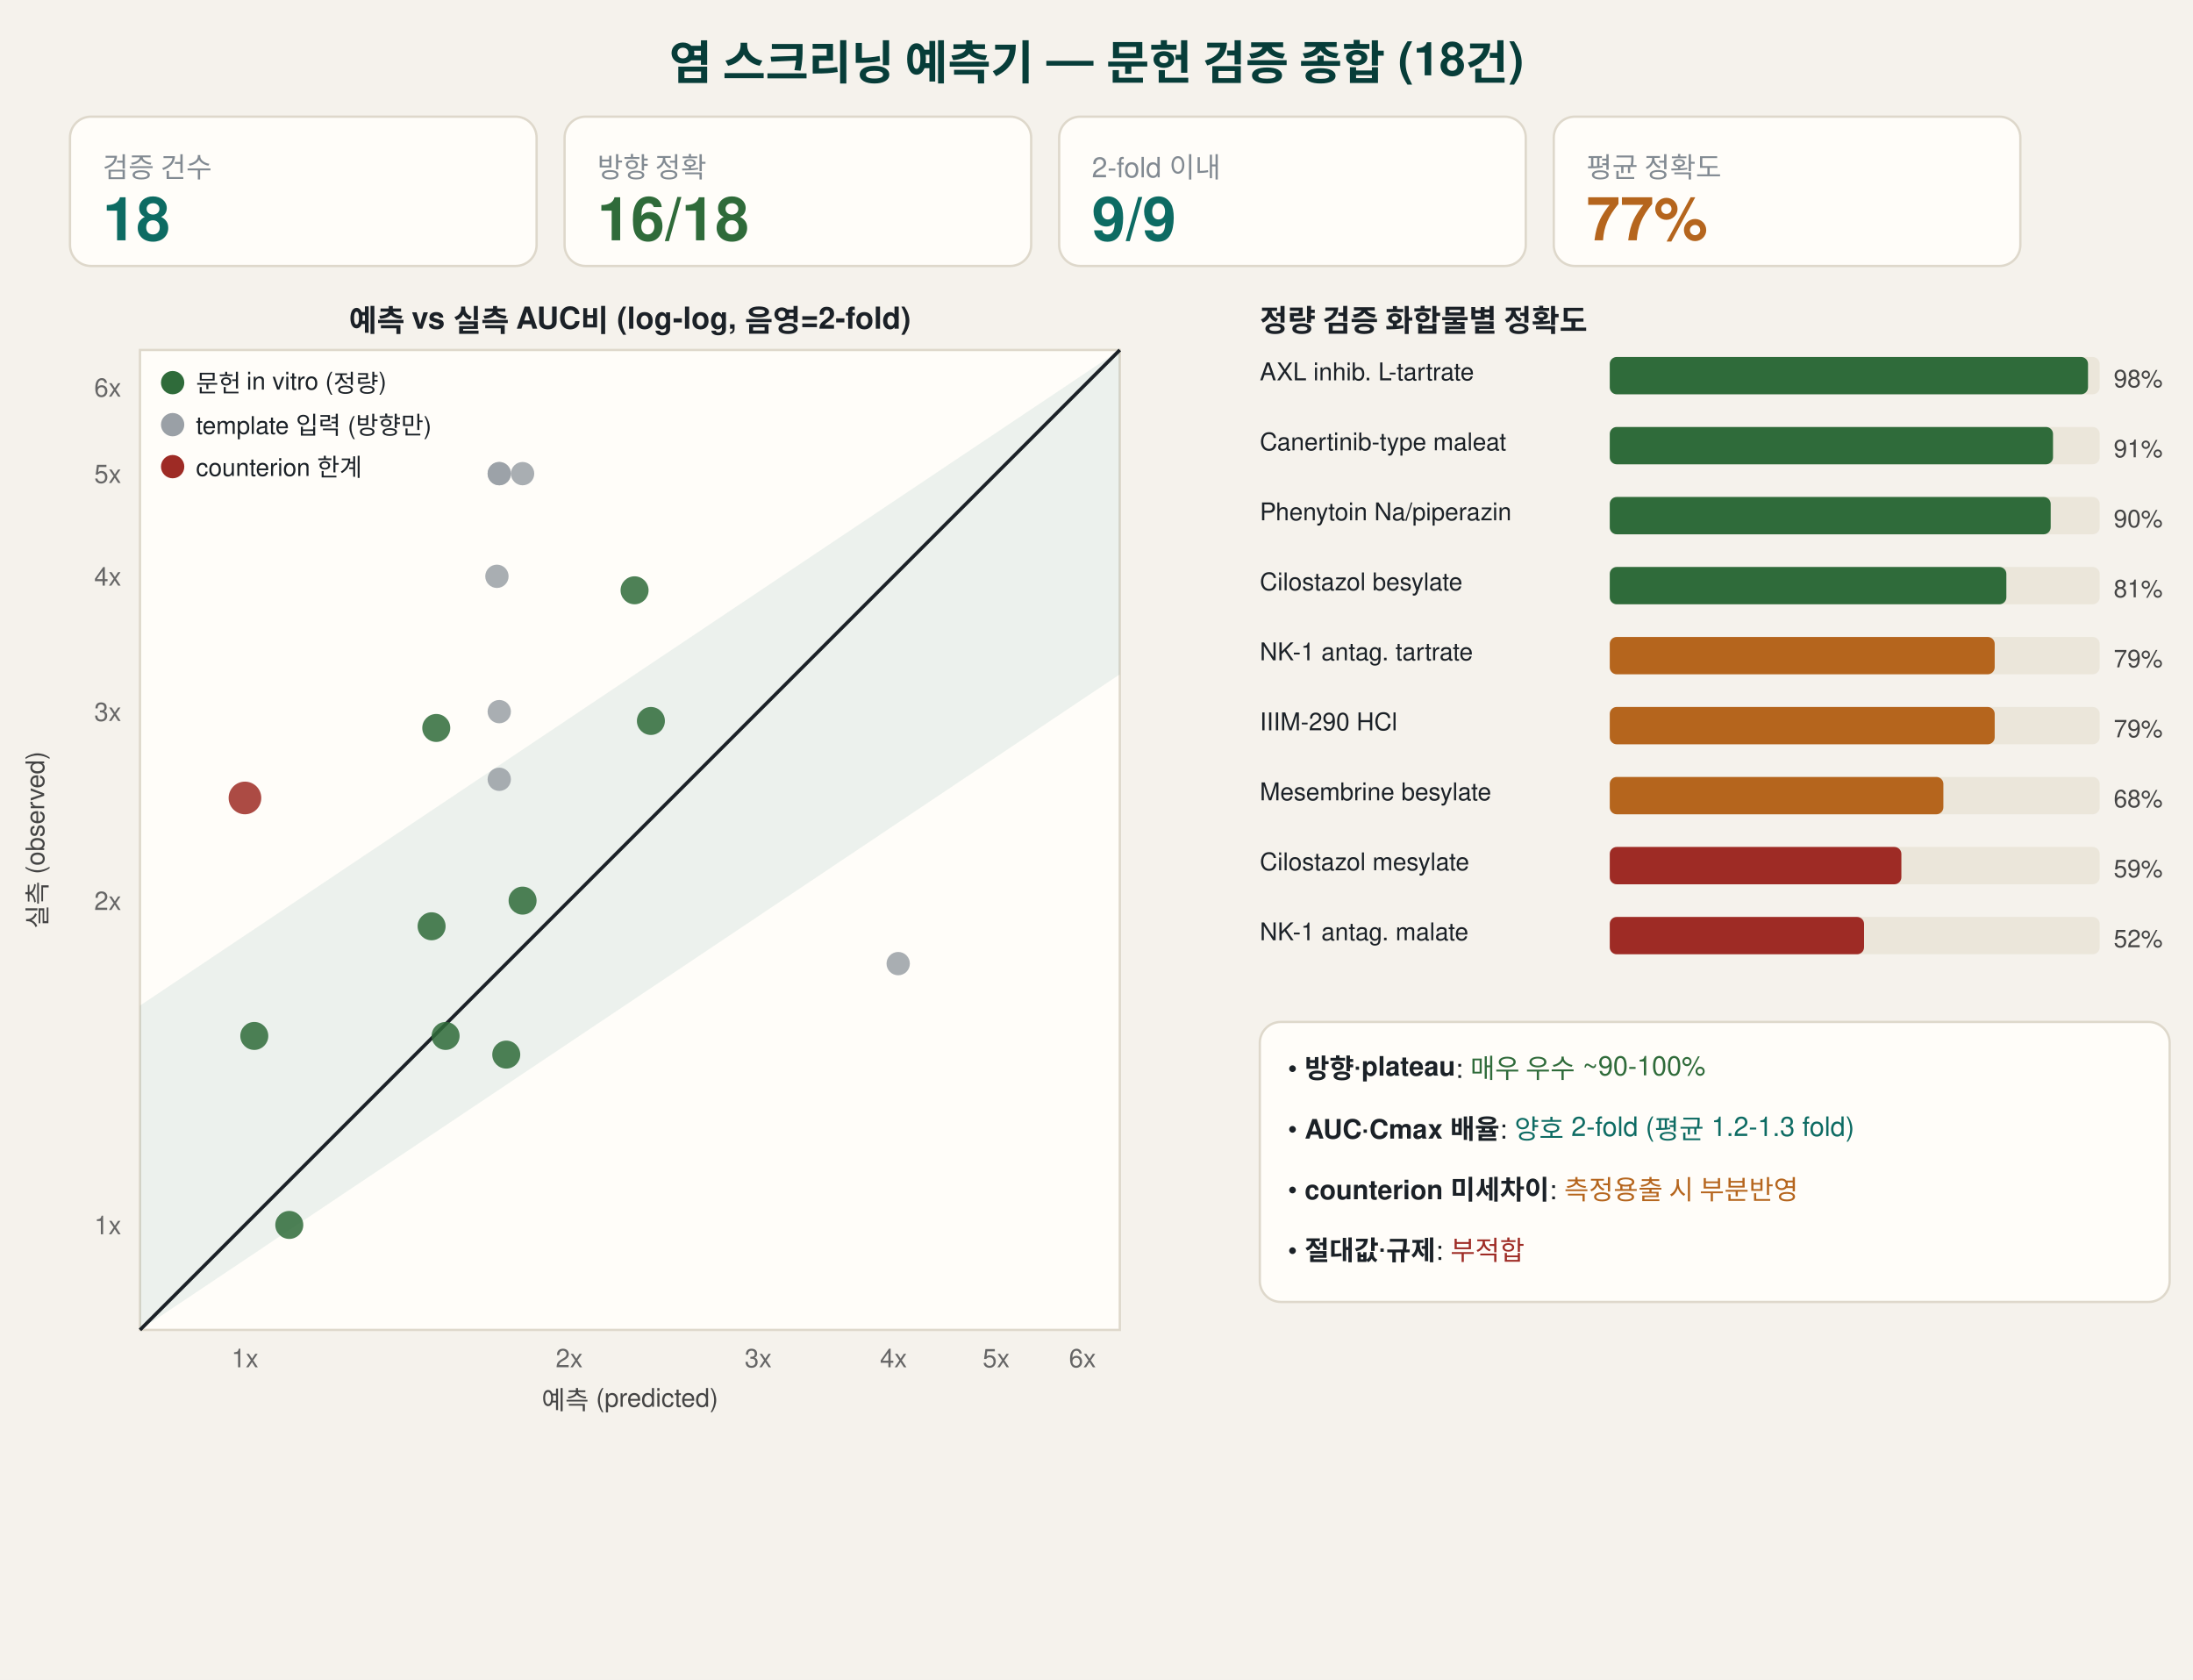
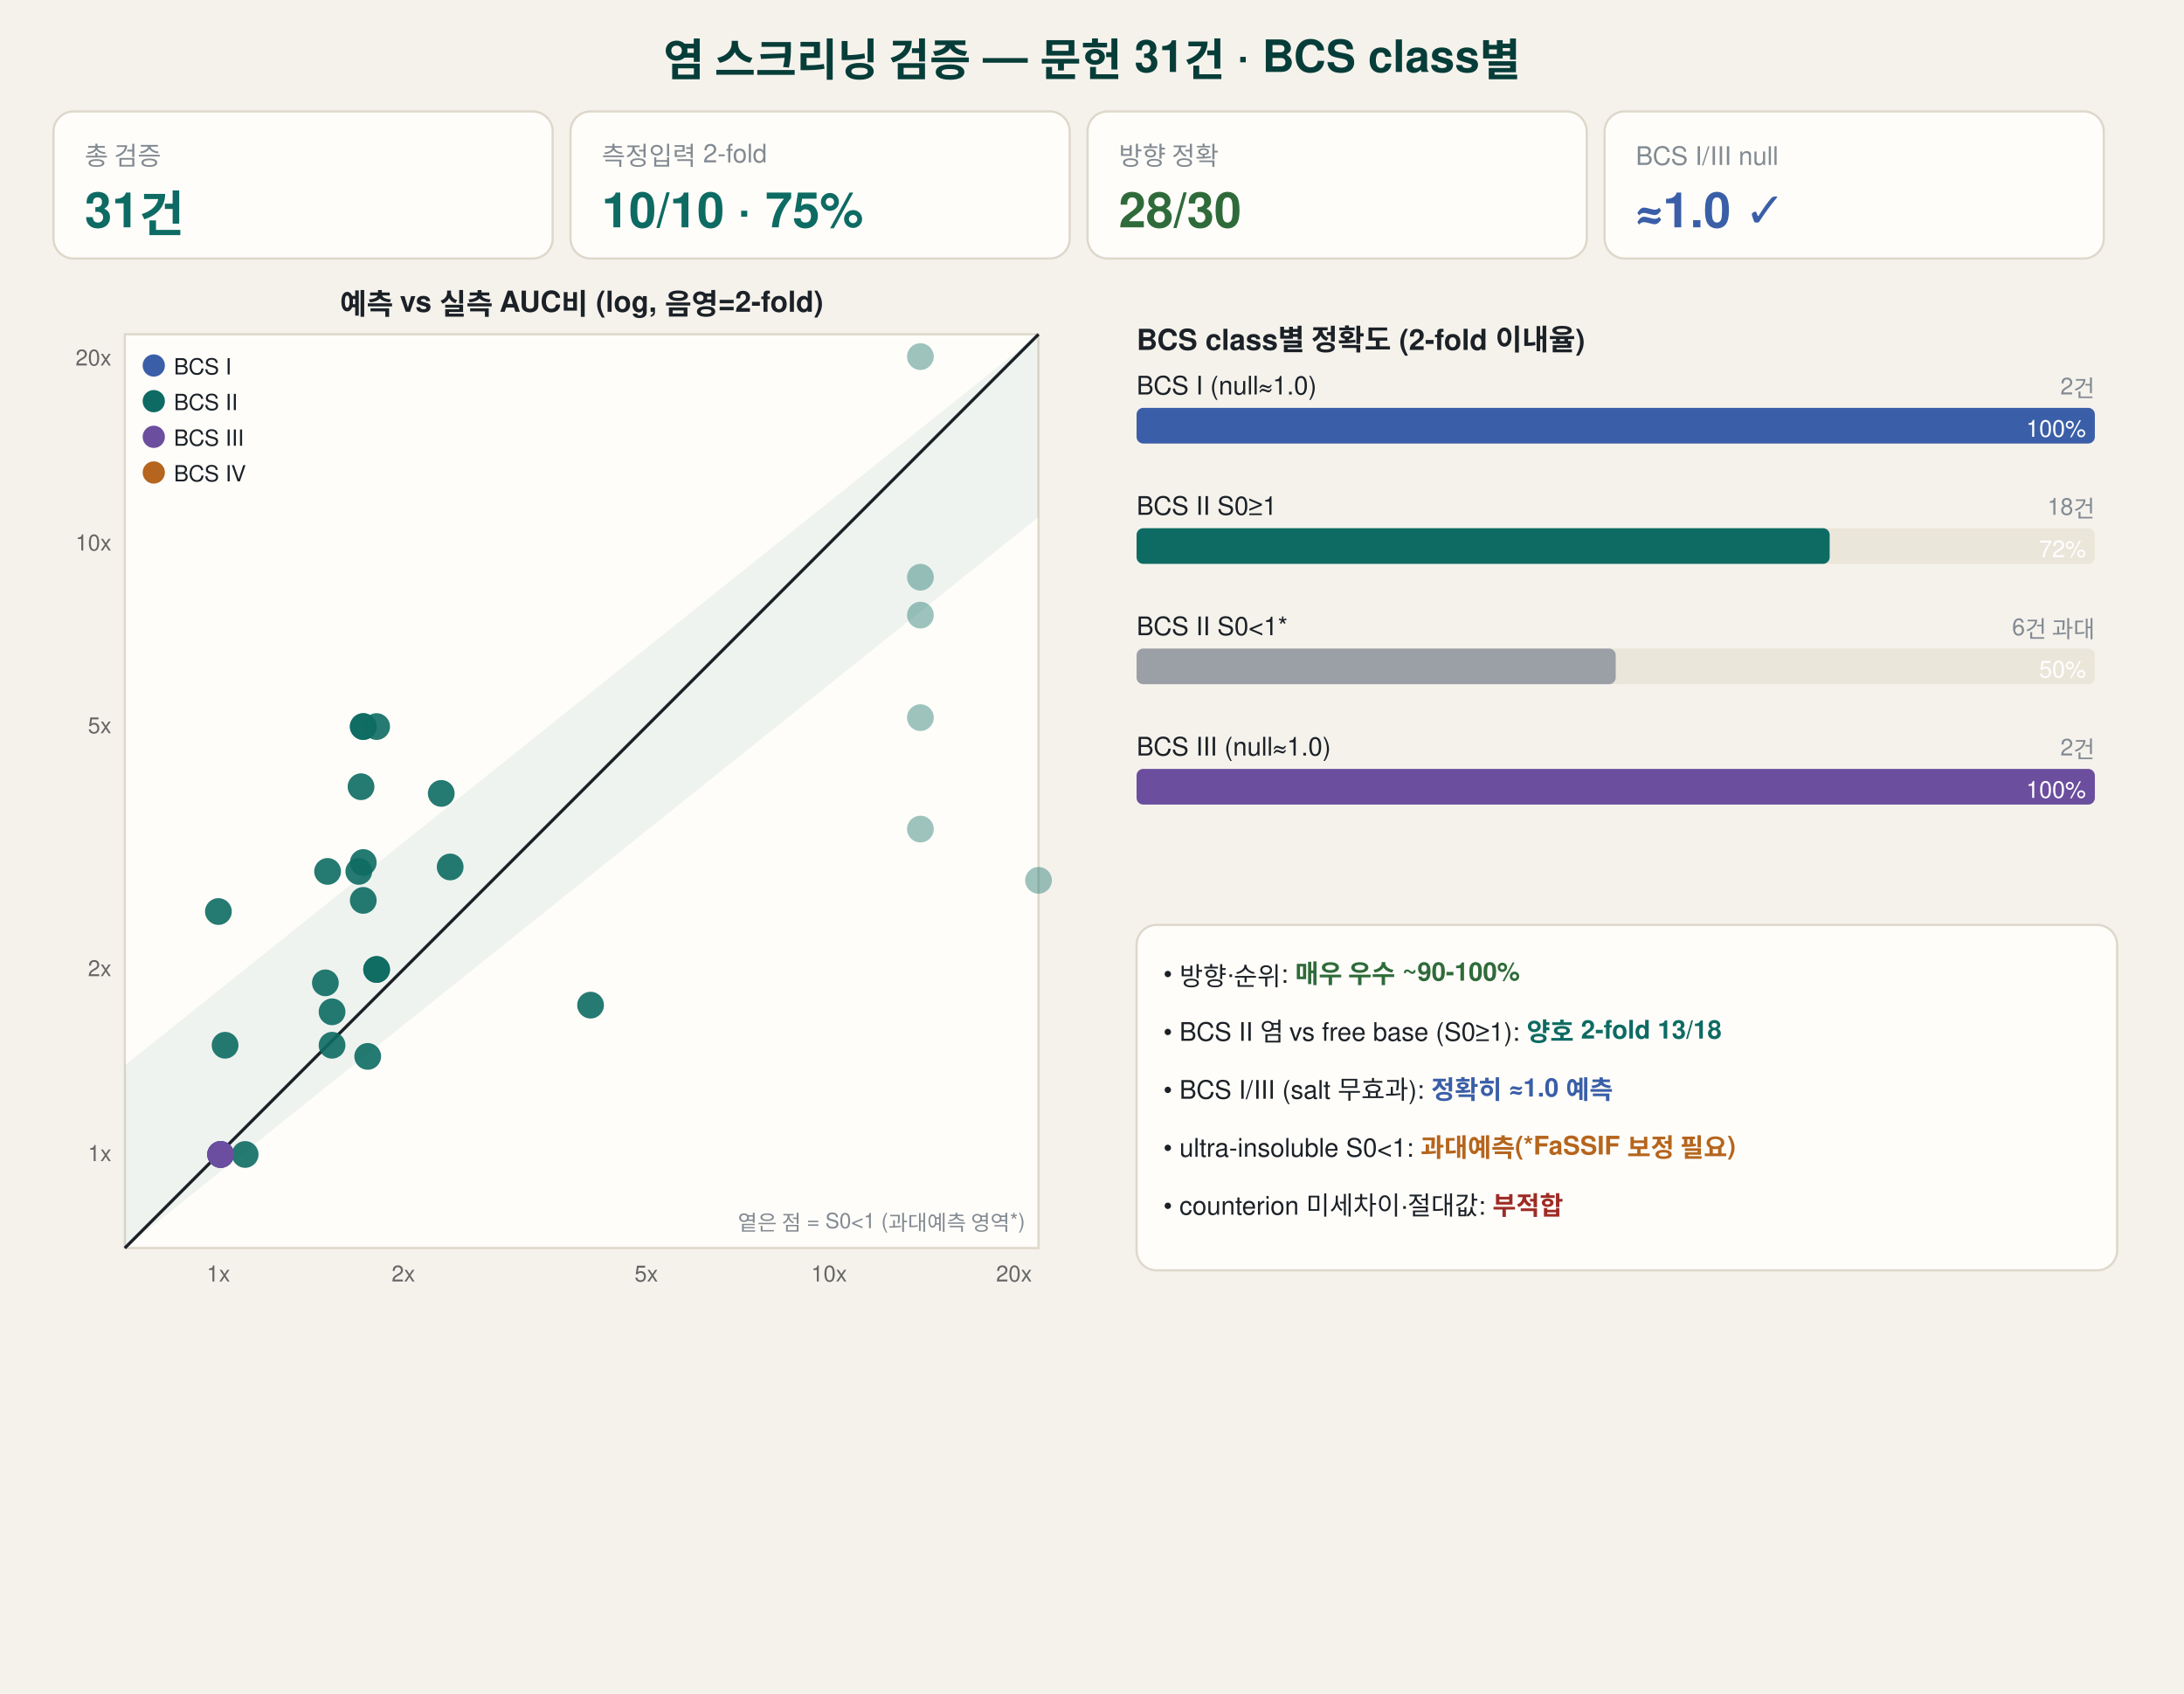
- <svg xmlns="http://www.w3.org/2000/svg" width="940" height="720" font-family="Helvetica,Arial,sans-serif">
-   <rect width="940" height="720" fill="#f5f2ec" />
-   <text x="470.0" y="34" font-size="20" font-weight="bold" text-anchor="middle" fill="#073d39">염 스크리닝 예측기 — 문헌 검증 종합 (18건)</text>
-   <rect x="30" y="50" width="200" height="64" rx="9" fill="#fffdf9" stroke="#ded8cb" />
-   <text x="44" y="76" font-size="12" fill="#828a92">검증 건수</text>
-   <text x="44" y="103" font-size="26" font-weight="bold" fill="#0d6b63">18</text>
-   <rect x="242" y="50" width="200" height="64" rx="9" fill="#fffdf9" stroke="#ded8cb" />
-   <text x="256" y="76" font-size="12" fill="#828a92">방향 정확</text>
-   <text x="256" y="103" font-size="26" font-weight="bold" fill="#2f6b3a">16/18</text>
-   <rect x="454" y="50" width="200" height="64" rx="9" fill="#fffdf9" stroke="#ded8cb" />
-   <text x="468" y="76" font-size="12" fill="#828a92">2-fold 이내</text>
-   <text x="468" y="103" font-size="26" font-weight="bold" fill="#0d6b63">9/9</text>
-   <rect x="666" y="50" width="200" height="64" rx="9" fill="#fffdf9" stroke="#ded8cb" />
-   <text x="680" y="76" font-size="12" fill="#828a92">평균 정확도</text>
-   <text x="680" y="103" font-size="26" font-weight="bold" fill="#b5651d">77%</text>
-   <text x="270.0" y="142" font-size="13" font-weight="bold" text-anchor="middle" fill="#1b2127">예측 vs 실측 AUC비 (log-log, 음영=2-fold)</text>
-   <rect x="60" y="150" width="420" height="420" fill="#fffdf9" stroke="#ded8cb" />
-   <polygon points="60,431 480,150 480,289 60,570" fill="#0d6b63" opacity="0.08" />
-   <line x1="60" y1="570" x2="480" y2="150" stroke="#1b2127" stroke-width="1.5" />
-   <text x="105" y="586" font-size="11" text-anchor="middle" fill="#666">1x</text>
-   <text x="52" y="529" font-size="11" text-anchor="end" fill="#666">1x</text>
-   <text x="244" y="586" font-size="11" text-anchor="middle" fill="#666">2x</text>
-   <text x="52" y="390" font-size="11" text-anchor="end" fill="#666">2x</text>
-   <text x="325" y="586" font-size="11" text-anchor="middle" fill="#666">3x</text>
-   <text x="52" y="309" font-size="11" text-anchor="end" fill="#666">3x</text>
-   <text x="383" y="586" font-size="11" text-anchor="middle" fill="#666">4x</text>
-   <text x="52" y="251" font-size="11" text-anchor="end" fill="#666">4x</text>
-   <text x="427" y="586" font-size="11" text-anchor="middle" fill="#666">5x</text>
-   <text x="52" y="207" font-size="11" text-anchor="end" fill="#666">5x</text>
-   <text x="464" y="586" font-size="11" text-anchor="middle" fill="#666">6x</text>
-   <text x="52" y="170" font-size="11" text-anchor="end" fill="#666">6x</text>
-   <text x="270.0" y="604" font-size="11" text-anchor="middle" fill="#444">예측 (predicted)</text>
-   <text x="20" y="360.0" font-size="11" text-anchor="middle" fill="#444" transform="rotate(-90 20 360.0)">실측 (observed)</text>
-   <circle cx="217" cy="452" r="6" fill="#2f6b3a" opacity="0.85" />
-   <circle cx="272" cy="253" r="6" fill="#2f6b3a" opacity="0.85" />
-   <circle cx="279" cy="309" r="6" fill="#2f6b3a" opacity="0.85" />
-   <circle cx="124" cy="525" r="6" fill="#2f6b3a" opacity="0.85" />
-   <circle cx="224" cy="386" r="6" fill="#2f6b3a" opacity="0.85" />
-   <circle cx="185" cy="397" r="6" fill="#2f6b3a" opacity="0.85" />
-   <circle cx="187" cy="312" r="6" fill="#2f6b3a" opacity="0.85" />
-   <circle cx="109" cy="444" r="6" fill="#2f6b3a" opacity="0.85" />
-   <circle cx="191" cy="444" r="6" fill="#2f6b3a" opacity="0.85" />
-   <circle cx="214" cy="334" r="5" fill="#9aa0a6" opacity="0.85" />
-   <circle cx="224" cy="203" r="5" fill="#9aa0a6" opacity="0.85" />
-   <circle cx="214" cy="305" r="5" fill="#9aa0a6" opacity="0.85" />
-   <circle cx="213" cy="247" r="5" fill="#9aa0a6" opacity="0.85" />
-   <circle cx="214" cy="203" r="5" fill="#9aa0a6" opacity="0.85" />
-   <circle cx="214" cy="203" r="5" fill="#9aa0a6" opacity="0.85" />
-   <circle cx="385" cy="413" r="5" fill="#9aa0a6" opacity="0.85" />
-   <circle cx="105" cy="342" r="7" fill="#9e2b25" opacity="0.85" />
-   <circle cx="74" cy="164" r="5" fill="#2f6b3a" />
-   <text x="84" y="168" font-size="10.5" fill="#1b2127">문헌 in vitro (정량)</text>
-   <circle cx="74" cy="182" r="5" fill="#9aa0a6" />
-   <text x="84" y="186" font-size="10.5" fill="#1b2127">template 입력 (방향만)</text>
-   <circle cx="74" cy="200" r="5" fill="#9e2b25" />
-   <text x="84" y="204" font-size="10.5" fill="#1b2127">counterion 한계</text>
-   <text x="540" y="142" font-size="13" font-weight="bold" fill="#1b2127">정량 검증 화합물별 정확도</text>
-   <text x="540" y="163" font-size="10.5" fill="#1b2127">AXL inhib. L-tartrate</text>
-   <rect x="690" y="153" width="210" height="16" fill="#ebe6da" rx="3" />
-   <rect x="690" y="153" width="205" height="16" fill="#2f6b3a" rx="3" />
-   <text x="906" y="166" font-size="10.5" fill="#444">98%</text>
-   <text x="540" y="193" font-size="10.5" fill="#1b2127">Canertinib-type maleat</text>
-   <rect x="690" y="183" width="210" height="16" fill="#ebe6da" rx="3" />
-   <rect x="690" y="183" width="190" height="16" fill="#2f6b3a" rx="3" />
-   <text x="906" y="196" font-size="10.5" fill="#444">91%</text>
-   <text x="540" y="223" font-size="10.5" fill="#1b2127">Phenytoin Na/piperazin</text>
-   <rect x="690" y="213" width="210" height="16" fill="#ebe6da" rx="3" />
-   <rect x="690" y="213" width="189" height="16" fill="#2f6b3a" rx="3" />
-   <text x="906" y="226" font-size="10.5" fill="#444">90%</text>
-   <text x="540" y="253" font-size="10.5" fill="#1b2127">Cilostazol besylate</text>
-   <rect x="690" y="243" width="210" height="16" fill="#ebe6da" rx="3" />
-   <rect x="690" y="243" width="170" height="16" fill="#2f6b3a" rx="3" />
-   <text x="906" y="256" font-size="10.5" fill="#444">81%</text>
-   <text x="540" y="283" font-size="10.5" fill="#1b2127">NK-1 antag. tartrate</text>
-   <rect x="690" y="273" width="210" height="16" fill="#ebe6da" rx="3" />
-   <rect x="690" y="273" width="165" height="16" fill="#b5651d" rx="3" />
-   <text x="906" y="286" font-size="10.5" fill="#444">79%</text>
-   <text x="540" y="313" font-size="10.5" fill="#1b2127">IIIM-290 HCl</text>
-   <rect x="690" y="303" width="210" height="16" fill="#ebe6da" rx="3" />
-   <rect x="690" y="303" width="165" height="16" fill="#b5651d" rx="3" />
-   <text x="906" y="316" font-size="10.5" fill="#444">79%</text>
-   <text x="540" y="343" font-size="10.5" fill="#1b2127">Mesembrine besylate</text>
-   <rect x="690" y="333" width="210" height="16" fill="#ebe6da" rx="3" />
-   <rect x="690" y="333" width="143" height="16" fill="#b5651d" rx="3" />
-   <text x="906" y="346" font-size="10.5" fill="#444">68%</text>
-   <text x="540" y="373" font-size="10.5" fill="#1b2127">Cilostazol mesylate</text>
-   <rect x="690" y="363" width="210" height="16" fill="#ebe6da" rx="3" />
-   <rect x="690" y="363" width="125" height="16" fill="#9e2b25" rx="3" />
-   <text x="906" y="376" font-size="10.5" fill="#444">59%</text>
-   <text x="540" y="403" font-size="10.5" fill="#1b2127">NK-1 antag. malate</text>
-   <rect x="690" y="393" width="210" height="16" fill="#ebe6da" rx="3" />
-   <rect x="690" y="393" width="109" height="16" fill="#9e2b25" rx="3" />
-   <text x="906" y="406" font-size="10.5" fill="#444">52%</text>
-   <rect x="540" y="438" width="390" height="120" rx="9" fill="#fffdf9" stroke="#ded8cb" />
-   <text x="552" y="462" font-size="11.5" fill="#1b2127">• <tspan font-weight="bold">방향·plateau</tspan>: <tspan fill="#2f6b3a">매우 우수 ~90-100%</tspan>
+ <svg xmlns="http://www.w3.org/2000/svg" width="980" height="760" font-family="Helvetica,Arial,sans-serif">
+   <rect width="980" height="760" fill="#f5f2ec" />
+   <text x="490.0" y="34" font-size="20" font-weight="bold" text-anchor="middle" fill="#073d39">염 스크리닝 검증 — 문헌 31건 · BCS class별</text>
+   <rect x="24" y="50" width="224" height="66" rx="9" fill="#fffdf9" stroke="#ded8cb" />
+   <text x="38" y="74" font-size="11.5" fill="#828a92">총 검증</text>
+   <text x="38" y="102" font-size="22" font-weight="bold" fill="#0d6b63">31건</text>
+   <rect x="256" y="50" width="224" height="66" rx="9" fill="#fffdf9" stroke="#ded8cb" />
+   <text x="270" y="74" font-size="11.5" fill="#828a92">측정입력 2-fold</text>
+   <text x="270" y="102" font-size="22" font-weight="bold" fill="#0d6b63">10/10 · 75%</text>
+   <rect x="488" y="50" width="224" height="66" rx="9" fill="#fffdf9" stroke="#ded8cb" />
+   <text x="502" y="74" font-size="11.5" fill="#828a92">방향 정확</text>
+   <text x="502" y="102" font-size="22" font-weight="bold" fill="#2f6b3a">28/30</text>
+   <rect x="720" y="50" width="224" height="66" rx="9" fill="#fffdf9" stroke="#ded8cb" />
+   <text x="734" y="74" font-size="11.5" fill="#828a92">BCS I/III null</text>
+   <text x="734" y="102" font-size="22" font-weight="bold" fill="#3a5fa8">≈1.0 ✓</text>
+   <text x="261.0" y="141" font-size="13" font-weight="bold" text-anchor="middle" fill="#1b2127">예측 vs 실측 AUC비 (log, 음영=2-fold)</text>
+   <rect x="56" y="150" width="410" height="410" fill="#fffdf9" stroke="#ded8cb" />
+   <polygon points="56,478 466,150 466,232 56,560" fill="#0d6b63" opacity="0.07" />
+   <line x1="56" y1="560" x2="466" y2="150" stroke="#1b2127" stroke-width="1.4" />
+   <text x="98" y="575" font-size="10" text-anchor="middle" fill="#666">1x</text>
+   <text x="50" y="521" font-size="10" text-anchor="end" fill="#666">1x</text>
+   <text x="181" y="575" font-size="10" text-anchor="middle" fill="#666">2x</text>
+   <text x="50" y="438" font-size="10" text-anchor="end" fill="#666">2x</text>
+   <text x="290" y="575" font-size="10" text-anchor="middle" fill="#666">5x</text>
+   <text x="50" y="329" font-size="10" text-anchor="end" fill="#666">5x</text>
+   <text x="372" y="575" font-size="10" text-anchor="middle" fill="#666">10x</text>
+   <text x="50" y="247" font-size="10" text-anchor="end" fill="#666">10x</text>
+   <text x="455" y="575" font-size="10" text-anchor="middle" fill="#666">20x</text>
+   <text x="50" y="164" font-size="10" text-anchor="end" fill="#666">20x</text>
+   <circle cx="165" cy="474" r="6" fill="#0d6b63" opacity="0.9" />
+   <circle cx="198" cy="356" r="6" fill="#0d6b63" opacity="0.9" />
+   <circle cx="202" cy="389" r="6" fill="#0d6b63" opacity="0.9" />
+   <circle cx="149" cy="454" r="6" fill="#0d6b63" opacity="0.9" />
+   <circle cx="169" cy="435" r="6" fill="#0d6b63" opacity="0.9" />
+   <circle cx="146" cy="441" r="6" fill="#0d6b63" opacity="0.9" />
+   <circle cx="147" cy="391" r="6" fill="#0d6b63" opacity="0.9" />
+   <circle cx="101" cy="469" r="6" fill="#0d6b63" opacity="0.9" />
+   <circle cx="149" cy="469" r="6" fill="#0d6b63" opacity="0.9" />
+   <circle cx="161" cy="391" r="6" fill="#0d6b63" opacity="0.9" />
+   <circle cx="466" cy="395" r="6" fill="#0d6b63" opacity="0.4" />
+   <circle cx="169" cy="435" r="6" fill="#0d6b63" opacity="0.9" />
+   <circle cx="163" cy="326" r="6" fill="#0d6b63" opacity="0.9" />
+   <circle cx="163" cy="326" r="6" fill="#0d6b63" opacity="0.9" />
+   <circle cx="163" cy="387" r="6" fill="#0d6b63" opacity="0.9" />
+   <circle cx="162" cy="353" r="6" fill="#0d6b63" opacity="0.9" />
+   <circle cx="163" cy="404" r="6" fill="#0d6b63" opacity="0.9" />
+   <circle cx="169" cy="326" r="6" fill="#0d6b63" opacity="0.9" />
+   <circle cx="413" cy="372" r="6" fill="#0d6b63" opacity="0.4" />
+   <circle cx="413" cy="322" r="6" fill="#0d6b63" opacity="0.4" />
+   <circle cx="413" cy="259" r="6" fill="#0d6b63" opacity="0.4" />
+   <circle cx="413" cy="276" r="6" fill="#0d6b63" opacity="0.4" />
+   <circle cx="413" cy="160" r="6" fill="#0d6b63" opacity="0.4" />
+   <circle cx="110" cy="518" r="6" fill="#0d6b63" opacity="0.9" />
+   <circle cx="265" cy="451" r="6" fill="#0d6b63" opacity="0.9" />
+   <circle cx="98" cy="409" r="6" fill="#0d6b63" opacity="0.9" />
+   <circle cx="99" cy="518" r="6" fill="#3a5fa8" opacity="0.9" />
+   <circle cx="99" cy="518" r="6" fill="#3a5fa8" opacity="0.9" />
+   <circle cx="99" cy="518" r="6" fill="#6b4e9e" opacity="0.9" />
+   <circle cx="99" cy="518" r="6" fill="#6b4e9e" opacity="0.9" />
+   <circle cx="69" cy="164" r="5" fill="#3a5fa8" />
+   <text x="78" y="168" font-size="10" fill="#1b2127">BCS I</text>
+   <circle cx="69" cy="180" r="5" fill="#0d6b63" />
+   <text x="78" y="184" font-size="10" fill="#1b2127">BCS II</text>
+   <circle cx="69" cy="196" r="5" fill="#6b4e9e" />
+   <text x="78" y="200" font-size="10" fill="#1b2127">BCS III</text>
+   <circle cx="69" cy="212" r="5" fill="#b5651d" />
+   <text x="78" y="216" font-size="10" fill="#1b2127">BCS IV</text>
+   <text x="460" y="552" font-size="9.5" text-anchor="end" fill="#828a92">옅은 점 = S0&lt;1 (과대예측 영역*)</text>
+   <text x="510" y="157" font-size="13" font-weight="bold" fill="#1b2127">BCS class별 정확도 (2-fold 이내율)</text>
+   <text x="510" y="177" font-size="11.5" fill="#1b2127">BCS I (null≈1.0)</text>
+   <text x="940" y="177" font-size="10.5" text-anchor="end" fill="#828a92">2건</text>
+   <rect x="510" y="183" width="430" height="16" fill="#ebe6da" rx="3" />
+   <rect x="510" y="183" width="430" height="16" fill="#3a5fa8" rx="3" />
+   <text x="936" y="196" font-size="10.5" text-anchor="end" fill="#fff">100%</text>
+   <text x="510" y="231" font-size="11.5" fill="#1b2127">BCS II S0≥1</text>
+   <text x="940" y="231" font-size="10.5" text-anchor="end" fill="#828a92">18건</text>
+   <rect x="510" y="237" width="430" height="16" fill="#ebe6da" rx="3" />
+   <rect x="510" y="237" width="311" height="16" fill="#0d6b63" rx="3" />
+   <text x="936" y="250" font-size="10.5" text-anchor="end" fill="#fff">72%</text>
+   <text x="510" y="285" font-size="11.5" fill="#1b2127">BCS II S0&lt;1*</text>
+   <text x="940" y="285" font-size="10.5" text-anchor="end" fill="#828a92">6건 과대</text>
+   <rect x="510" y="291" width="430" height="16" fill="#ebe6da" rx="3" />
+   <rect x="510" y="291" width="215" height="16" fill="#9aa0a6" rx="3" />
+   <text x="936" y="304" font-size="10.5" text-anchor="end" fill="#fff">50%</text>
+   <text x="510" y="339" font-size="11.5" fill="#1b2127">BCS III (null≈1.0)</text>
+   <text x="940" y="339" font-size="10.5" text-anchor="end" fill="#828a92">2건</text>
+   <rect x="510" y="345" width="430" height="16" fill="#ebe6da" rx="3" />
+   <rect x="510" y="345" width="430" height="16" fill="#6b4e9e" rx="3" />
+   <text x="936" y="358" font-size="10.5" text-anchor="end" fill="#fff">100%</text>
+   <rect x="510" y="415" width="440" height="155" rx="9" fill="#fffdf9" stroke="#ded8cb" />
+   <text x="522" y="441" font-size="11.5" fill="#1b2127">• 방향·순위: <tspan font-weight="bold" fill="#2f6b3a">매우 우수 ~90-100%</tspan>
  </text>
-   <text x="552" y="488" font-size="11.5" fill="#1b2127">• <tspan font-weight="bold">AUC·Cmax 배율</tspan>: <tspan fill="#0d6b63">양호 2-fold (평균 1.2-1.3 fold)</tspan>
+   <text x="522" y="467" font-size="11.5" fill="#1b2127">• BCS II 염 vs free base (S0≥1): <tspan font-weight="bold" fill="#0d6b63">양호 2-fold 13/18</tspan>
  </text>
-   <text x="552" y="514" font-size="11.5" fill="#1b2127">• <tspan font-weight="bold">counterion 미세차이</tspan>: <tspan fill="#b5651d">측정용출 시 부분반영</tspan>
+   <text x="522" y="493" font-size="11.5" fill="#1b2127">• BCS I/III (salt 무효과): <tspan font-weight="bold" fill="#3a5fa8">정확히 ≈1.0 예측</tspan>
  </text>
-   <text x="552" y="540" font-size="11.5" fill="#1b2127">• <tspan font-weight="bold">절대값·규제</tspan>: <tspan fill="#9e2b25">부적합</tspan>
+   <text x="522" y="519" font-size="11.5" fill="#1b2127">• ultra-insoluble S0&lt;1: <tspan font-weight="bold" fill="#b5651d">과대예측(*FaSSIF 보정 필요)</tspan>
+   </text>
+   <text x="522" y="545" font-size="11.5" fill="#1b2127">• counterion 미세차이·절대값: <tspan font-weight="bold" fill="#9e2b25">부적합</tspan>
  </text>
</svg>
